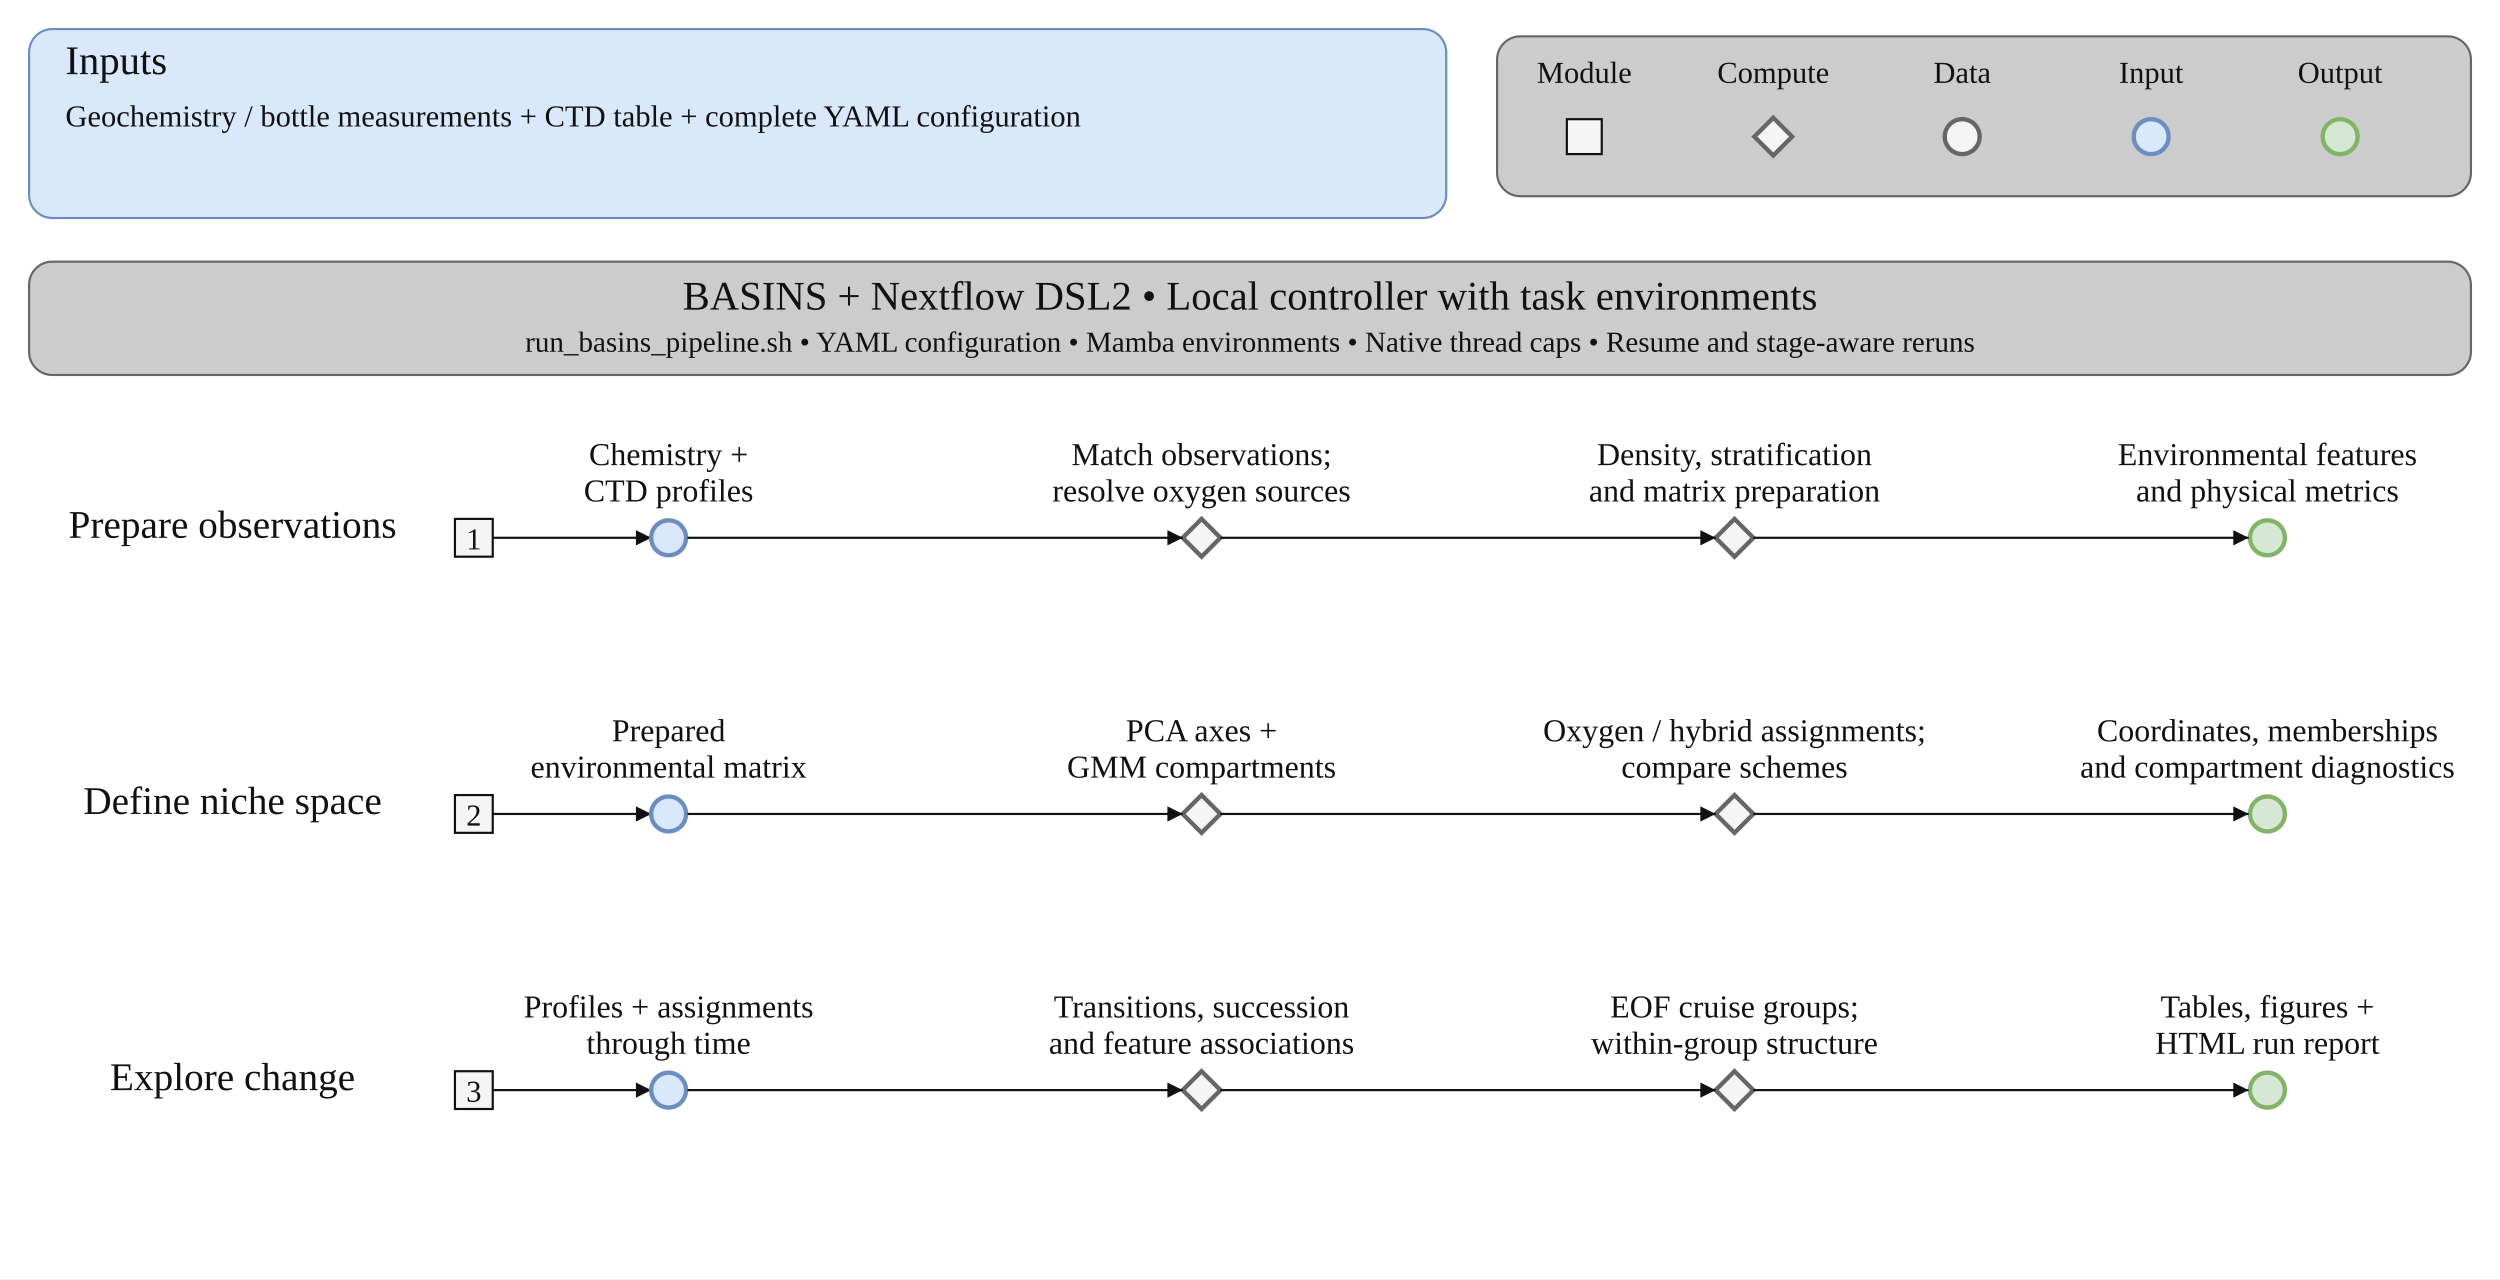
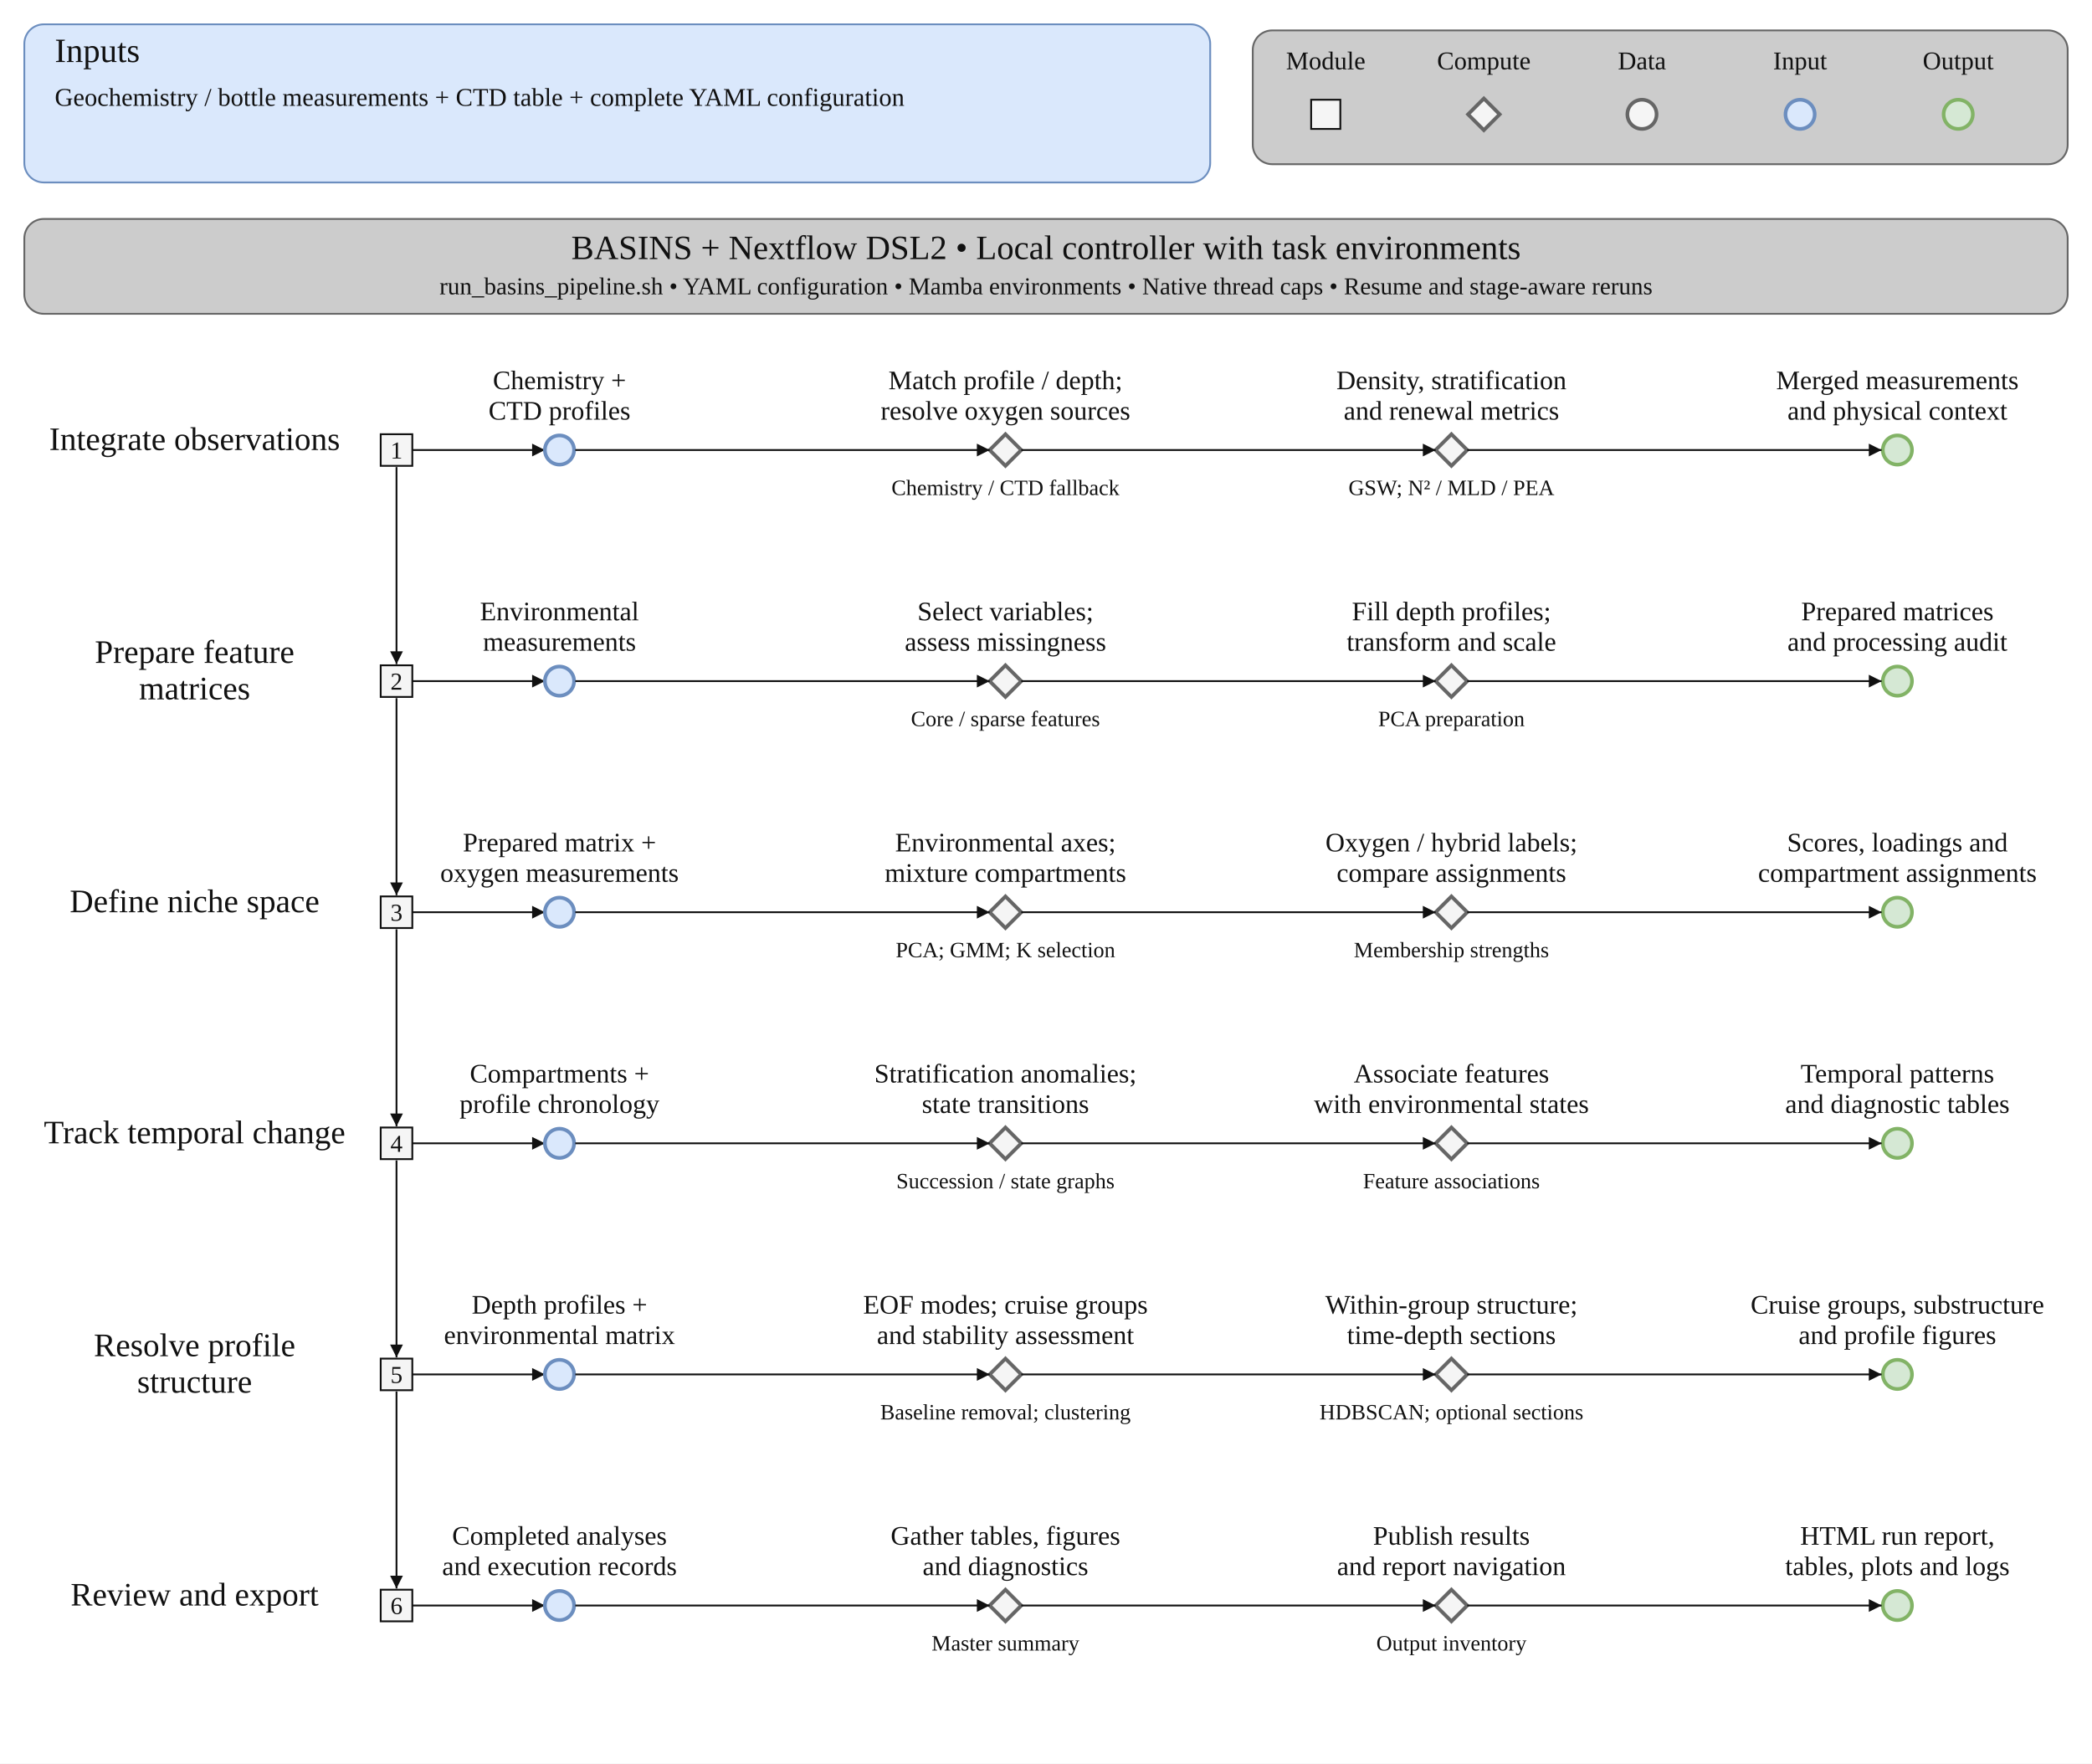
- <svg xmlns="http://www.w3.org/2000/svg" width="1720" height="880" viewBox="0 0 1720 880" role="img" aria-labelledby="title desc">
+ <svg xmlns="http://www.w3.org/2000/svg" width="1720" height="1450" viewBox="0 0 1720 1450" role="img" aria-labelledby="title desc">
  <rect width="100%" height="100%" fill="#ffffff" />
  <defs>
    <marker id="arrow" viewBox="0 0 10 10" refX="10" refY="5" markerWidth="7" markerHeight="7" orient="auto">
      <path d="M0 0 L10 5 L0 10 Z" fill="#111111" />
    </marker>
  </defs>
  <g font-family="Times New Roman, Times, serif" fill="#111111">
    <rect x="20" y="20" width="975" height="130" rx="16" fill="#DAE8FC" stroke="#6C8EBF" stroke-width="1.5" />
    <text x="45" y="51" font-size="28" text-anchor="start">Inputs</text>
    <text x="45" y="87" font-size="21" text-anchor="start">Geochemistry / bottle measurements + CTD table + complete YAML configuration</text>
    <rect x="1030" y="25" width="670" height="110" rx="16" fill="#CCCCCC" stroke="#666666" stroke-width="1.5" />
    <text x="1090" y="57" font-size="21" text-anchor="middle">Module</text>
    <rect x="1078" y="82" width="24" height="24" rx="0" fill="#F5F5F5" stroke="#111111" stroke-width="1.5" />
    <text x="1220" y="57" font-size="21" text-anchor="middle">Compute</text>
    <path d="M1207 94 L1220 81 L1233 94 L1220 107 Z" fill="#f5f5f5" stroke="#666666" stroke-width="3" />
    <text x="1350" y="57" font-size="21" text-anchor="middle">Data</text>
    <circle cx="1350" cy="94" r="12" fill="#F5F5F5" stroke="#666666" stroke-width="3" />
    <text x="1480" y="57" font-size="21" text-anchor="middle">Input</text>
    <circle cx="1480" cy="94" r="12" fill="#DAE8FC" stroke="#6C8EBF" stroke-width="3" />
    <text x="1610" y="57" font-size="21" text-anchor="middle">Output</text>
    <circle cx="1610" cy="94" r="12" fill="#D5E8D4" stroke="#82B366" stroke-width="3" />
    <rect x="20" y="180" width="1680" height="78" rx="16" fill="#CCCCCC" stroke="#666666" stroke-width="1.5" />
    <text x="860" y="213" font-size="28" text-anchor="middle">BASINS + Nextflow DSL2 • Local controller with task environments</text>
    <text x="860" y="242" font-size="20" text-anchor="middle">run_basins_pipeline.sh • YAML configuration • Mamba environments • Native thread caps • Resume and stage-aware reruns</text>
-     <text x="160" y="370.0" font-size="27" text-anchor="middle">Prepare observations</text>
+     <text x="160" y="370.0" font-size="27" text-anchor="middle">Integrate observations</text>
    <rect x="313" y="357.0" width="26" height="26" rx="0" fill="#F5F5F5" stroke="#111111" stroke-width="1.5" />
-     <text x="326" y="378.0" font-size="21" text-anchor="middle">1</text>
+     <text x="326" y="377.0" font-size="20" text-anchor="middle">1</text>
    <path d="M339 370.0 L448 370.0" fill="none" stroke="#111111" stroke-width="1.5" marker-end="url(#arrow)" />
    <circle cx="460.0" cy="370.0" r="12" fill="#DAE8FC" stroke="#6C8EBF" stroke-width="3" />
    <text x="460.0" y="320.0" font-size="22" text-anchor="middle">Chemistry +</text>
    <text x="460.0" y="345.0" font-size="22" text-anchor="middle">CTD profiles</text>
    <path d="M813.667 370.0 L826.667 357.0 L839.667 370.0 L826.667 383.0 Z" fill="#f5f5f5" stroke="#666666" stroke-width="3" />
-     <text x="826.667" y="320.0" font-size="22" text-anchor="middle">Match observations;</text>
+     <text x="826.667" y="320.0" font-size="22" text-anchor="middle">Match profile / depth;</text>
    <text x="826.667" y="345.0" font-size="22" text-anchor="middle">resolve oxygen sources</text>
+     <text x="826.667" y="407.0" font-size="18" text-anchor="middle">Chemistry / CTD fallback</text>
    <path d="M1180.333 370.0 L1193.333 357.0 L1206.333 370.0 L1193.333 383.0 Z" fill="#f5f5f5" stroke="#666666" stroke-width="3" />
    <text x="1193.333" y="320.0" font-size="22" text-anchor="middle">Density, stratification</text>
-     <text x="1193.333" y="345.0" font-size="22" text-anchor="middle">and matrix preparation</text>
+     <text x="1193.333" y="345.0" font-size="22" text-anchor="middle">and renewal metrics</text>
+     <text x="1193.333" y="407.0" font-size="18" text-anchor="middle">GSW; N² / MLD / PEA</text>
    <circle cx="1560.0" cy="370.0" r="12" fill="#D5E8D4" stroke="#82B366" stroke-width="3" />
-     <text x="1560.0" y="320.0" font-size="22" text-anchor="middle">Environmental features</text>
-     <text x="1560.0" y="345.0" font-size="22" text-anchor="middle">and physical metrics</text>
+     <text x="1560.0" y="320.0" font-size="22" text-anchor="middle">Merged measurements</text>
+     <text x="1560.0" y="345.0" font-size="22" text-anchor="middle">and physical context</text>
    <path d="M473.0 370.0 L813.667 370.0" fill="none" stroke="#111111" stroke-width="1.5" marker-end="url(#arrow)" />
    <path d="M839.667 370.0 L1180.333 370.0" fill="none" stroke="#111111" stroke-width="1.5" marker-end="url(#arrow)" />
    <path d="M1206.333 370.0 L1547.0 370.0" fill="none" stroke="#111111" stroke-width="1.5" marker-end="url(#arrow)" />
-     <text x="160" y="560.0" font-size="27" text-anchor="middle">Define niche space</text>
+     <path d="M326 384.0 L326 546.0" fill="none" stroke="#111111" stroke-width="1.5" marker-end="url(#arrow)" />
+     <text x="160" y="545.0" font-size="27" text-anchor="middle">Prepare feature</text>
+     <text x="160" y="575.0" font-size="27" text-anchor="middle">matrices</text>
    <rect x="313" y="547.0" width="26" height="26" rx="0" fill="#F5F5F5" stroke="#111111" stroke-width="1.5" />
-     <text x="326" y="568.0" font-size="21" text-anchor="middle">2</text>
+     <text x="326" y="567.0" font-size="20" text-anchor="middle">2</text>
    <path d="M339 560.0 L448 560.0" fill="none" stroke="#111111" stroke-width="1.5" marker-end="url(#arrow)" />
    <circle cx="460.0" cy="560.0" r="12" fill="#DAE8FC" stroke="#6C8EBF" stroke-width="3" />
-     <text x="460.0" y="510.0" font-size="22" text-anchor="middle">Prepared</text>
-     <text x="460.0" y="535.0" font-size="22" text-anchor="middle">environmental matrix</text>
+     <text x="460.0" y="510.0" font-size="22" text-anchor="middle">Environmental</text>
+     <text x="460.0" y="535.0" font-size="22" text-anchor="middle">measurements</text>
    <path d="M813.667 560.0 L826.667 547.0 L839.667 560.0 L826.667 573.0 Z" fill="#f5f5f5" stroke="#666666" stroke-width="3" />
-     <text x="826.667" y="510.0" font-size="22" text-anchor="middle">PCA axes +</text>
-     <text x="826.667" y="535.0" font-size="22" text-anchor="middle">GMM compartments</text>
+     <text x="826.667" y="510.0" font-size="22" text-anchor="middle">Select variables;</text>
+     <text x="826.667" y="535.0" font-size="22" text-anchor="middle">assess missingness</text>
+     <text x="826.667" y="597.0" font-size="18" text-anchor="middle">Core / sparse features</text>
    <path d="M1180.333 560.0 L1193.333 547.0 L1206.333 560.0 L1193.333 573.0 Z" fill="#f5f5f5" stroke="#666666" stroke-width="3" />
-     <text x="1193.333" y="510.0" font-size="22" text-anchor="middle">Oxygen / hybrid assignments;</text>
-     <text x="1193.333" y="535.0" font-size="22" text-anchor="middle">compare schemes</text>
+     <text x="1193.333" y="510.0" font-size="22" text-anchor="middle">Fill depth profiles;</text>
+     <text x="1193.333" y="535.0" font-size="22" text-anchor="middle">transform and scale</text>
+     <text x="1193.333" y="597.0" font-size="18" text-anchor="middle">PCA preparation</text>
    <circle cx="1560.0" cy="560.0" r="12" fill="#D5E8D4" stroke="#82B366" stroke-width="3" />
-     <text x="1560.0" y="510.0" font-size="22" text-anchor="middle">Coordinates, memberships</text>
-     <text x="1560.0" y="535.0" font-size="22" text-anchor="middle">and compartment diagnostics</text>
+     <text x="1560.0" y="510.0" font-size="22" text-anchor="middle">Prepared matrices</text>
+     <text x="1560.0" y="535.0" font-size="22" text-anchor="middle">and processing audit</text>
    <path d="M473.0 560.0 L813.667 560.0" fill="none" stroke="#111111" stroke-width="1.5" marker-end="url(#arrow)" />
    <path d="M839.667 560.0 L1180.333 560.0" fill="none" stroke="#111111" stroke-width="1.5" marker-end="url(#arrow)" />
    <path d="M1206.333 560.0 L1547.0 560.0" fill="none" stroke="#111111" stroke-width="1.5" marker-end="url(#arrow)" />
-     <text x="160" y="750.0" font-size="27" text-anchor="middle">Explore change</text>
+     <path d="M326 574.0 L326 736.0" fill="none" stroke="#111111" stroke-width="1.5" marker-end="url(#arrow)" />
+     <text x="160" y="750.0" font-size="27" text-anchor="middle">Define niche space</text>
    <rect x="313" y="737.0" width="26" height="26" rx="0" fill="#F5F5F5" stroke="#111111" stroke-width="1.5" />
-     <text x="326" y="758.0" font-size="21" text-anchor="middle">3</text>
+     <text x="326" y="757.0" font-size="20" text-anchor="middle">3</text>
    <path d="M339 750.0 L448 750.0" fill="none" stroke="#111111" stroke-width="1.5" marker-end="url(#arrow)" />
    <circle cx="460.0" cy="750.0" r="12" fill="#DAE8FC" stroke="#6C8EBF" stroke-width="3" />
-     <text x="460.0" y="700.0" font-size="22" text-anchor="middle">Profiles + assignments</text>
-     <text x="460.0" y="725.0" font-size="22" text-anchor="middle">through time</text>
+     <text x="460.0" y="700.0" font-size="22" text-anchor="middle">Prepared matrix +</text>
+     <text x="460.0" y="725.0" font-size="22" text-anchor="middle">oxygen measurements</text>
    <path d="M813.667 750.0 L826.667 737.0 L839.667 750.0 L826.667 763.0 Z" fill="#f5f5f5" stroke="#666666" stroke-width="3" />
-     <text x="826.667" y="700.0" font-size="22" text-anchor="middle">Transitions, succession</text>
-     <text x="826.667" y="725.0" font-size="22" text-anchor="middle">and feature associations</text>
+     <text x="826.667" y="700.0" font-size="22" text-anchor="middle">Environmental axes;</text>
+     <text x="826.667" y="725.0" font-size="22" text-anchor="middle">mixture compartments</text>
+     <text x="826.667" y="787.0" font-size="18" text-anchor="middle">PCA; GMM; K selection</text>
    <path d="M1180.333 750.0 L1193.333 737.0 L1206.333 750.0 L1193.333 763.0 Z" fill="#f5f5f5" stroke="#666666" stroke-width="3" />
-     <text x="1193.333" y="700.0" font-size="22" text-anchor="middle">EOF cruise groups;</text>
-     <text x="1193.333" y="725.0" font-size="22" text-anchor="middle">within-group structure</text>
+     <text x="1193.333" y="700.0" font-size="22" text-anchor="middle">Oxygen / hybrid labels;</text>
+     <text x="1193.333" y="725.0" font-size="22" text-anchor="middle">compare assignments</text>
+     <text x="1193.333" y="787.0" font-size="18" text-anchor="middle">Membership strengths</text>
    <circle cx="1560.0" cy="750.0" r="12" fill="#D5E8D4" stroke="#82B366" stroke-width="3" />
-     <text x="1560.0" y="700.0" font-size="22" text-anchor="middle">Tables, figures +</text>
-     <text x="1560.0" y="725.0" font-size="22" text-anchor="middle">HTML run report</text>
+     <text x="1560.0" y="700.0" font-size="22" text-anchor="middle">Scores, loadings and</text>
+     <text x="1560.0" y="725.0" font-size="22" text-anchor="middle">compartment assignments</text>
    <path d="M473.0 750.0 L813.667 750.0" fill="none" stroke="#111111" stroke-width="1.5" marker-end="url(#arrow)" />
    <path d="M839.667 750.0 L1180.333 750.0" fill="none" stroke="#111111" stroke-width="1.5" marker-end="url(#arrow)" />
    <path d="M1206.333 750.0 L1547.0 750.0" fill="none" stroke="#111111" stroke-width="1.5" marker-end="url(#arrow)" />
+     <path d="M326 764.0 L326 926.0" fill="none" stroke="#111111" stroke-width="1.5" marker-end="url(#arrow)" />
+     <text x="160" y="940.0" font-size="27" text-anchor="middle">Track temporal change</text>
+     <rect x="313" y="927.0" width="26" height="26" rx="0" fill="#F5F5F5" stroke="#111111" stroke-width="1.5" />
+     <text x="326" y="947.0" font-size="20" text-anchor="middle">4</text>
+     <path d="M339 940.0 L448 940.0" fill="none" stroke="#111111" stroke-width="1.5" marker-end="url(#arrow)" />
+     <circle cx="460.0" cy="940.0" r="12" fill="#DAE8FC" stroke="#6C8EBF" stroke-width="3" />
+     <text x="460.0" y="890.0" font-size="22" text-anchor="middle">Compartments +</text>
+     <text x="460.0" y="915.0" font-size="22" text-anchor="middle">profile chronology</text>
+     <path d="M813.667 940.0 L826.667 927.0 L839.667 940.0 L826.667 953.0 Z" fill="#f5f5f5" stroke="#666666" stroke-width="3" />
+     <text x="826.667" y="890.0" font-size="22" text-anchor="middle">Stratification anomalies;</text>
+     <text x="826.667" y="915.0" font-size="22" text-anchor="middle">state transitions</text>
+     <text x="826.667" y="977.0" font-size="18" text-anchor="middle">Succession / state graphs</text>
+     <path d="M1180.333 940.0 L1193.333 927.0 L1206.333 940.0 L1193.333 953.0 Z" fill="#f5f5f5" stroke="#666666" stroke-width="3" />
+     <text x="1193.333" y="890.0" font-size="22" text-anchor="middle">Associate features</text>
+     <text x="1193.333" y="915.0" font-size="22" text-anchor="middle">with environmental states</text>
+     <text x="1193.333" y="977.0" font-size="18" text-anchor="middle">Feature associations</text>
+     <circle cx="1560.0" cy="940.0" r="12" fill="#D5E8D4" stroke="#82B366" stroke-width="3" />
+     <text x="1560.0" y="890.0" font-size="22" text-anchor="middle">Temporal patterns</text>
+     <text x="1560.0" y="915.0" font-size="22" text-anchor="middle">and diagnostic tables</text>
+     <path d="M473.0 940.0 L813.667 940.0" fill="none" stroke="#111111" stroke-width="1.5" marker-end="url(#arrow)" />
+     <path d="M839.667 940.0 L1180.333 940.0" fill="none" stroke="#111111" stroke-width="1.5" marker-end="url(#arrow)" />
+     <path d="M1206.333 940.0 L1547.0 940.0" fill="none" stroke="#111111" stroke-width="1.5" marker-end="url(#arrow)" />
+     <path d="M326 954.0 L326 1116.0" fill="none" stroke="#111111" stroke-width="1.5" marker-end="url(#arrow)" />
+     <text x="160" y="1115.0" font-size="27" text-anchor="middle">Resolve profile</text>
+     <text x="160" y="1145.0" font-size="27" text-anchor="middle">structure</text>
+     <rect x="313" y="1117.0" width="26" height="26" rx="0" fill="#F5F5F5" stroke="#111111" stroke-width="1.5" />
+     <text x="326" y="1137.0" font-size="20" text-anchor="middle">5</text>
+     <path d="M339 1130.0 L448 1130.0" fill="none" stroke="#111111" stroke-width="1.5" marker-end="url(#arrow)" />
+     <circle cx="460.0" cy="1130.0" r="12" fill="#DAE8FC" stroke="#6C8EBF" stroke-width="3" />
+     <text x="460.0" y="1080.0" font-size="22" text-anchor="middle">Depth profiles +</text>
+     <text x="460.0" y="1105.0" font-size="22" text-anchor="middle">environmental matrix</text>
+     <path d="M813.667 1130.0 L826.667 1117.0 L839.667 1130.0 L826.667 1143.0 Z" fill="#f5f5f5" stroke="#666666" stroke-width="3" />
+     <text x="826.667" y="1080.0" font-size="22" text-anchor="middle">EOF modes; cruise groups</text>
+     <text x="826.667" y="1105.0" font-size="22" text-anchor="middle">and stability assessment</text>
+     <text x="826.667" y="1167.0" font-size="18" text-anchor="middle">Baseline removal; clustering</text>
+     <path d="M1180.333 1130.0 L1193.333 1117.0 L1206.333 1130.0 L1193.333 1143.0 Z" fill="#f5f5f5" stroke="#666666" stroke-width="3" />
+     <text x="1193.333" y="1080.0" font-size="22" text-anchor="middle">Within-group structure;</text>
+     <text x="1193.333" y="1105.0" font-size="22" text-anchor="middle">time-depth sections</text>
+     <text x="1193.333" y="1167.0" font-size="18" text-anchor="middle">HDBSCAN; optional sections</text>
+     <circle cx="1560.0" cy="1130.0" r="12" fill="#D5E8D4" stroke="#82B366" stroke-width="3" />
+     <text x="1560.0" y="1080.0" font-size="22" text-anchor="middle">Cruise groups, substructure</text>
+     <text x="1560.0" y="1105.0" font-size="22" text-anchor="middle">and profile figures</text>
+     <path d="M473.0 1130.0 L813.667 1130.0" fill="none" stroke="#111111" stroke-width="1.5" marker-end="url(#arrow)" />
+     <path d="M839.667 1130.0 L1180.333 1130.0" fill="none" stroke="#111111" stroke-width="1.5" marker-end="url(#arrow)" />
+     <path d="M1206.333 1130.0 L1547.0 1130.0" fill="none" stroke="#111111" stroke-width="1.5" marker-end="url(#arrow)" />
+     <path d="M326 1144.0 L326 1306.0" fill="none" stroke="#111111" stroke-width="1.5" marker-end="url(#arrow)" />
+     <text x="160" y="1320.0" font-size="27" text-anchor="middle">Review and export</text>
+     <rect x="313" y="1307.0" width="26" height="26" rx="0" fill="#F5F5F5" stroke="#111111" stroke-width="1.5" />
+     <text x="326" y="1327.0" font-size="20" text-anchor="middle">6</text>
+     <path d="M339 1320.0 L448 1320.0" fill="none" stroke="#111111" stroke-width="1.5" marker-end="url(#arrow)" />
+     <circle cx="460.0" cy="1320.0" r="12" fill="#DAE8FC" stroke="#6C8EBF" stroke-width="3" />
+     <text x="460.0" y="1270.0" font-size="22" text-anchor="middle">Completed analyses</text>
+     <text x="460.0" y="1295.0" font-size="22" text-anchor="middle">and execution records</text>
+     <path d="M813.667 1320.0 L826.667 1307.0 L839.667 1320.0 L826.667 1333.0 Z" fill="#f5f5f5" stroke="#666666" stroke-width="3" />
+     <text x="826.667" y="1270.0" font-size="22" text-anchor="middle">Gather tables, figures</text>
+     <text x="826.667" y="1295.0" font-size="22" text-anchor="middle">and diagnostics</text>
+     <text x="826.667" y="1357.0" font-size="18" text-anchor="middle">Master summary</text>
+     <path d="M1180.333 1320.0 L1193.333 1307.0 L1206.333 1320.0 L1193.333 1333.0 Z" fill="#f5f5f5" stroke="#666666" stroke-width="3" />
+     <text x="1193.333" y="1270.0" font-size="22" text-anchor="middle">Publish results</text>
+     <text x="1193.333" y="1295.0" font-size="22" text-anchor="middle">and report navigation</text>
+     <text x="1193.333" y="1357.0" font-size="18" text-anchor="middle">Output inventory</text>
+     <circle cx="1560.0" cy="1320.0" r="12" fill="#D5E8D4" stroke="#82B366" stroke-width="3" />
+     <text x="1560.0" y="1270.0" font-size="22" text-anchor="middle">HTML run report,</text>
+     <text x="1560.0" y="1295.0" font-size="22" text-anchor="middle">tables, plots and logs</text>
+     <path d="M473.0 1320.0 L813.667 1320.0" fill="none" stroke="#111111" stroke-width="1.5" marker-end="url(#arrow)" />
+     <path d="M839.667 1320.0 L1180.333 1320.0" fill="none" stroke="#111111" stroke-width="1.5" marker-end="url(#arrow)" />
+     <path d="M1206.333 1320.0 L1547.0 1320.0" fill="none" stroke="#111111" stroke-width="1.5" marker-end="url(#arrow)" />
  </g>
</svg>
